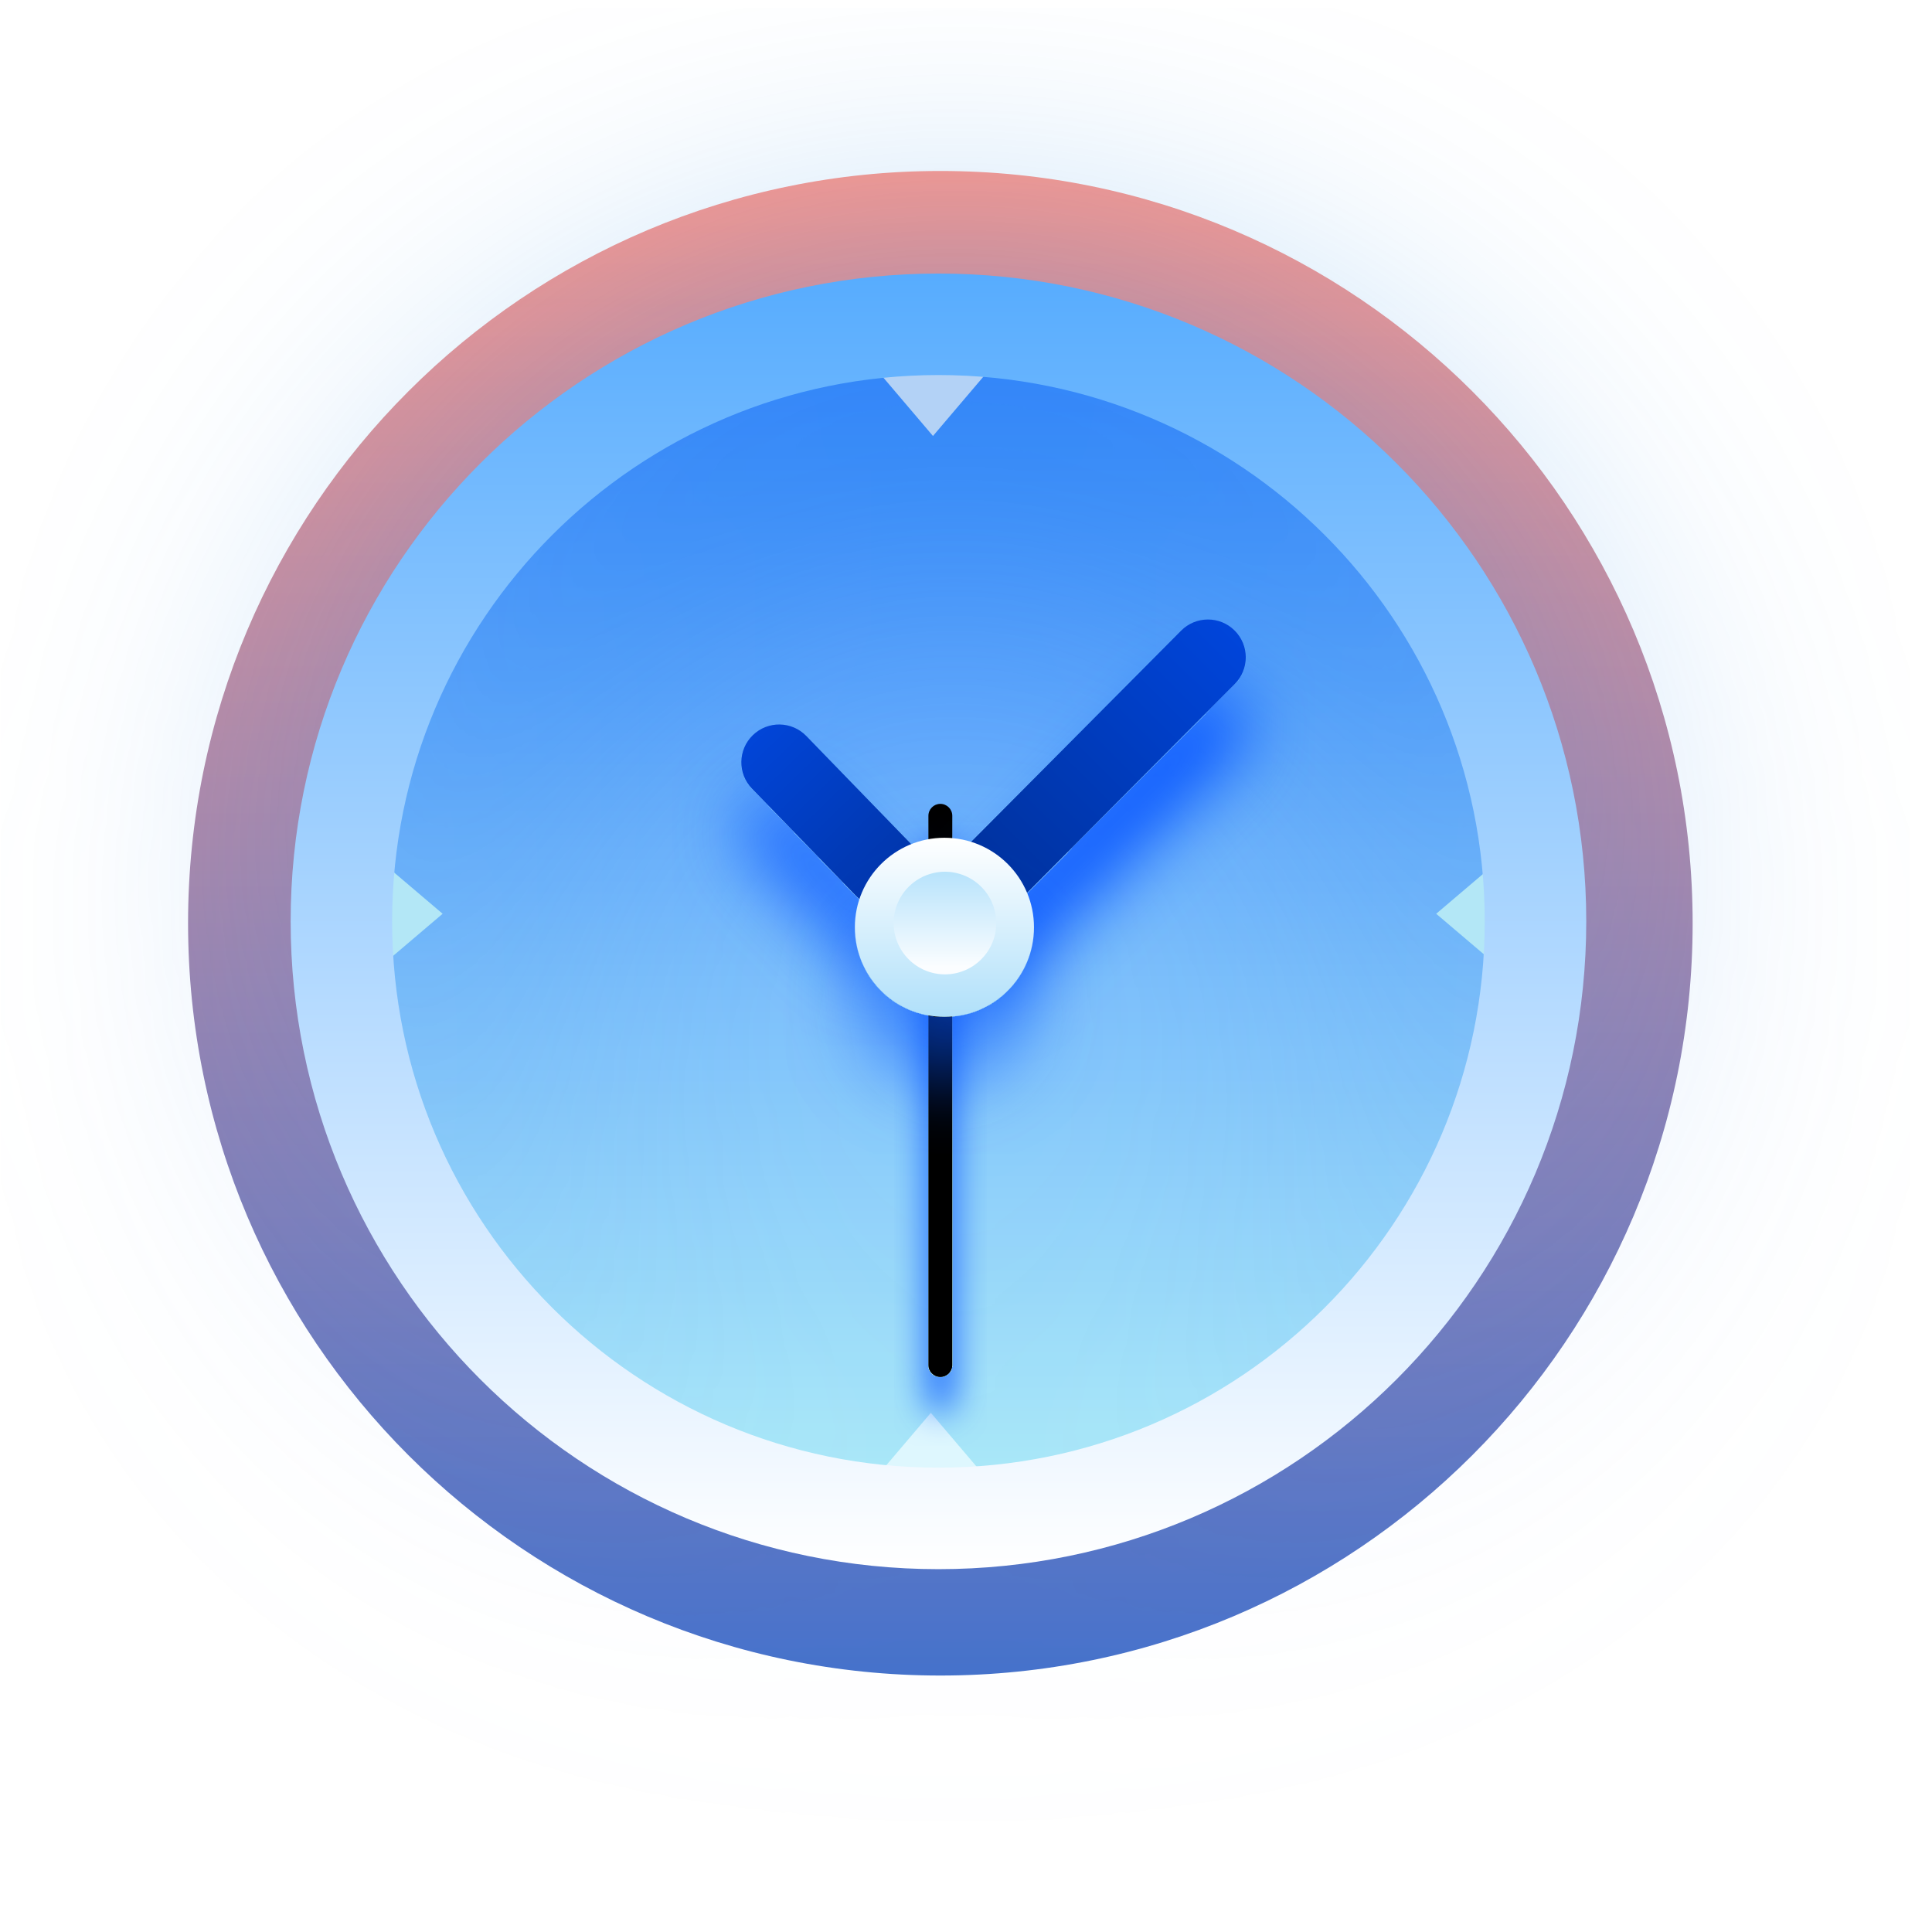
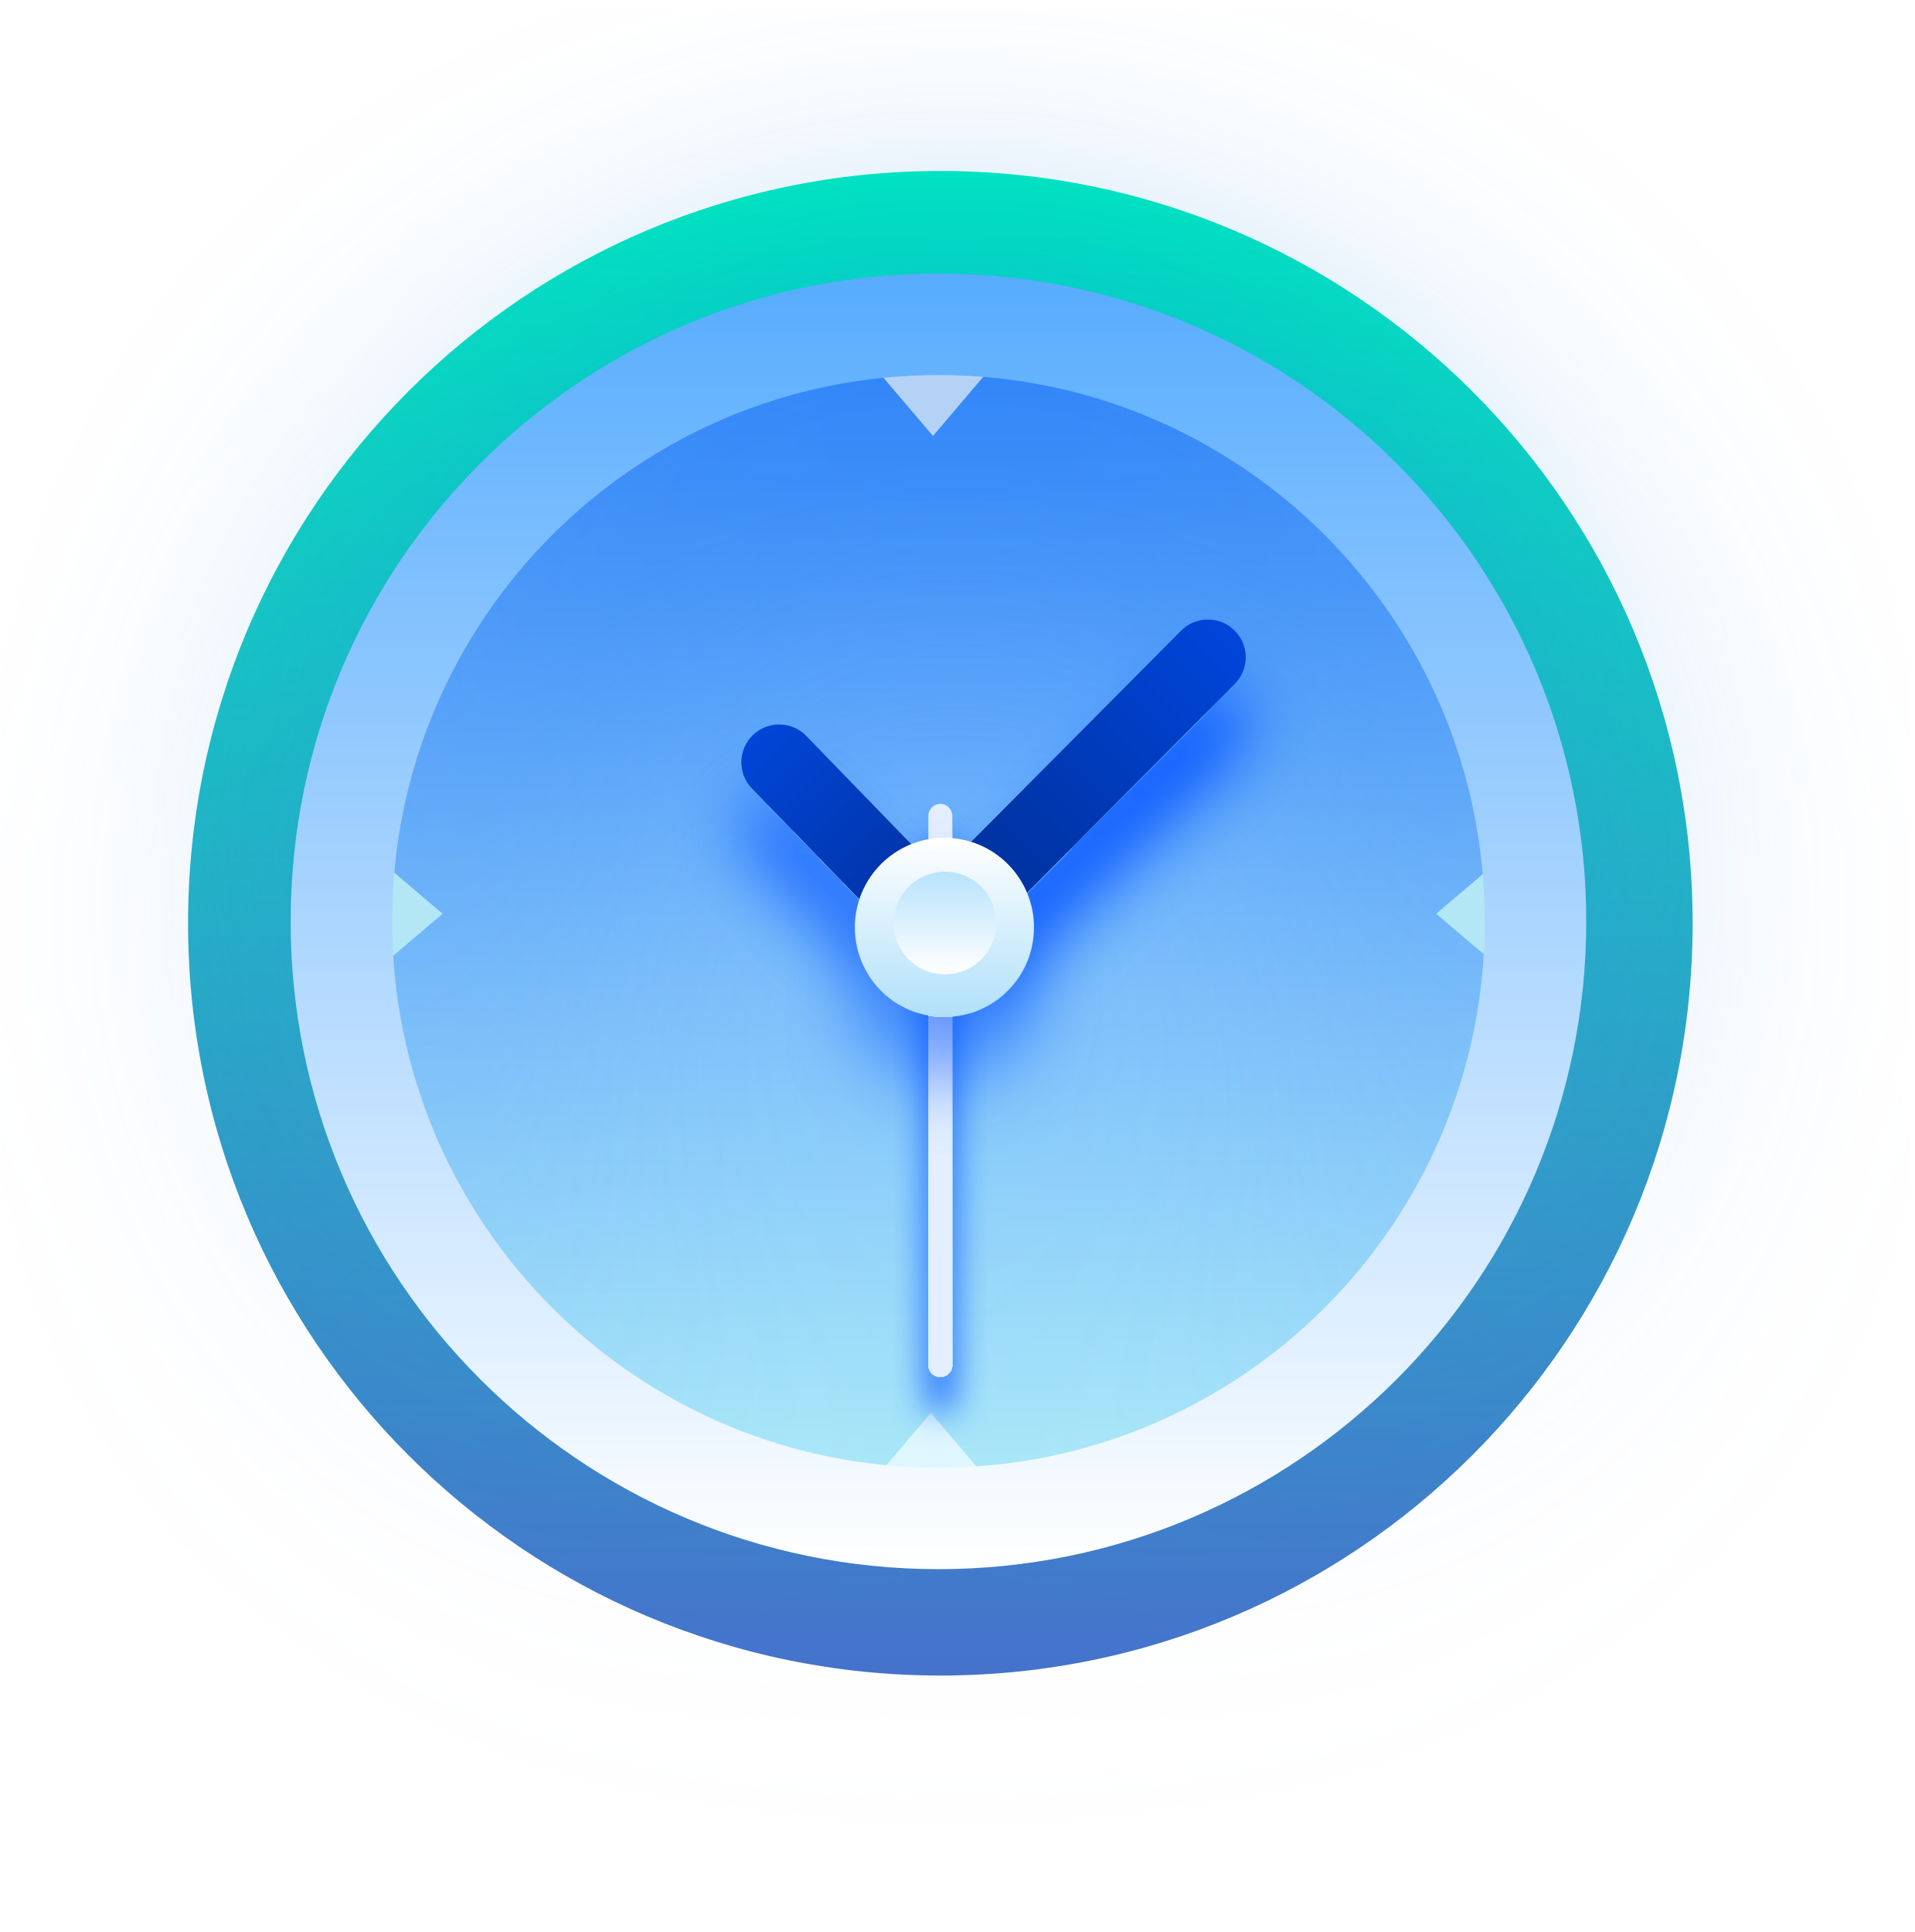
<svg xmlns="http://www.w3.org/2000/svg" width="112" height="113" viewBox="0 0 112 113" fill="none">
  <circle cx="55" cy="54" r="44" fill="url(#paint0_linear_29_96558)" />
  <path d="M88 54C88 72.225 73.225 87 55 87C36.775 87 22 72.225 22 54C22 35.775 36.775 21 55 21C73.225 21 88 35.775 88 54Z" fill="url(#paint1_linear_29_96558)" />
  <g filter="url(#filter0_f_29_96558)">
    <path fill-rule="evenodd" clip-rule="evenodd" d="M55.874 92.064C75.642 92.064 91.667 76.038 91.667 56.27C91.667 36.502 75.642 20.477 55.874 20.477C36.105 20.477 20.08 36.502 20.08 56.27C20.08 76.038 36.105 92.064 55.874 92.064ZM55.874 86.456C72.545 86.456 86.059 72.941 86.059 56.27C86.059 39.599 72.545 26.085 55.874 26.085C39.203 26.085 25.689 39.599 25.689 56.27C25.689 72.941 39.203 86.456 55.874 86.456Z" fill="url(#paint2_linear_29_96558)" />
  </g>
  <path d="M54.568 25.5L57.685 21.833H51.451L54.568 25.5Z" fill="#B3D2F6" />
  <path d="M54.444 82.635L57.561 86.301H51.327L54.444 82.635Z" fill="#DEF7FE" />
  <path d="M84 53.445L87.667 50.328L87.667 56.562L84 53.445Z" fill="#B3E7F6" />
  <path d="M25.889 53.445L22.222 50.328L22.222 56.562L25.889 53.445Z" fill="#B3E7F6" />
  <path fill-rule="evenodd" clip-rule="evenodd" d="M54.889 91.778C75.814 91.778 92.778 74.814 92.778 53.889C92.778 32.963 75.814 16 54.889 16C33.963 16 17 32.963 17 53.889C17 74.814 33.963 91.778 54.889 91.778ZM54.888 85.841C72.535 85.841 86.84 71.536 86.84 53.889C86.84 36.242 72.535 21.936 54.888 21.936C37.241 21.936 22.936 36.242 22.936 53.889C22.936 71.536 37.241 85.841 54.888 85.841Z" fill="url(#paint3_linear_29_96558)" />
  <g filter="url(#filter1_d_29_96558)">
-     <path d="M54.301 47.715C54.301 47.329 54.614 47.017 54.999 47.017C55.385 47.017 55.698 47.329 55.698 47.715V79.842C55.698 80.228 55.385 80.54 54.999 80.54C54.614 80.54 54.301 80.228 54.301 79.842V47.715Z" fill="black" />
+     <path d="M54.301 47.715C54.301 47.329 54.614 47.017 54.999 47.017C55.385 47.017 55.698 47.329 55.698 47.715V79.842C55.698 80.228 55.385 80.54 54.999 80.54C54.614 80.54 54.301 80.228 54.301 79.842V47.715Z" fill="#e3efff" />
  </g>
  <g filter="url(#filter2_d_29_96558)">
    <rect x="57.238" y="55.071" width="4.425" height="23.459" rx="2.212" transform="rotate(-135.16 57.2383 55.0713)" fill="url(#paint4_linear_29_96558)" />
  </g>
  <g filter="url(#filter3_d_29_96558)">
    <rect x="42.443" y="44.539" width="4.425" height="13.178" rx="2.212" transform="rotate(-44.1285 42.4434 44.5391)" fill="url(#paint5_linear_29_96558)" />
  </g>
  <g filter="url(#filter4_d_29_96558)">
    <circle cx="55.238" cy="54.238" r="5.238" fill="url(#paint6_linear_29_96558)" />
  </g>
  <path d="M58.269 53.988C58.269 55.645 56.925 56.988 55.269 56.988C53.612 56.988 52.269 55.645 52.269 53.988C52.269 52.331 53.612 50.988 55.269 50.988C56.925 50.988 58.269 52.331 58.269 53.988Z" fill="url(#paint7_linear_29_96558)" />
  <defs>
    <filter id="filter0_f_29_96558" x="0.08" y="0.477" width="111.587" height="111.587" filterUnits="userSpaceOnUse" color-interpolation-filters="sRGB">
      <feFlood flood-opacity="0" result="BackgroundImageFix" />
      <feBlend mode="normal" in="SourceGraphic" in2="BackgroundImageFix" result="shape" />
      <feGaussianBlur stdDeviation="10" result="effect1_foregroundBlur_29_96558" />
    </filter>
    <filter id="filter1_d_29_96558" x="52.301" y="47.017" width="5.396" height="37.523" filterUnits="userSpaceOnUse" color-interpolation-filters="sRGB">
      <feFlood flood-opacity="0" result="BackgroundImageFix" />
      <feColorMatrix in="SourceAlpha" type="matrix" values="0 0 0 0 0 0 0 0 0 0 0 0 0 0 0 0 0 0 127 0" result="hardAlpha" />
      <feOffset dy="2" />
      <feGaussianBlur stdDeviation="1" />
      <feComposite in2="hardAlpha" operator="out" />
      <feColorMatrix type="matrix" values="0 0 0 0 0.024 0 0 0 0 0.333 0 0 0 0 1 0 0 0 1 0" />
      <feBlend mode="normal" in2="BackgroundImageFix" result="effect1_dropShadow_29_96558" />
      <feBlend mode="normal" in="SourceGraphic" in2="effect1_dropShadow_29_96558" result="shape" />
    </filter>
    <filter id="filter2_d_29_96558" x="51.017" y="36.233" width="25.847" height="25.922" filterUnits="userSpaceOnUse" color-interpolation-filters="sRGB">
      <feFlood flood-opacity="0" result="BackgroundImageFix" />
      <feColorMatrix in="SourceAlpha" type="matrix" values="0 0 0 0 0 0 0 0 0 0 0 0 0 0 0 0 0 0 127 0" result="hardAlpha" />
      <feOffset dy="4" />
      <feGaussianBlur stdDeviation="2" />
      <feComposite in2="hardAlpha" operator="out" />
      <feColorMatrix type="matrix" values="0 0 0 0 0.025 0 0 0 0 0.332 0 0 0 0 1 0 0 0 1 0" />
      <feBlend mode="normal" in2="BackgroundImageFix" result="effect1_dropShadow_29_96558" />
      <feBlend mode="normal" in="SourceGraphic" in2="effect1_dropShadow_29_96558" result="shape" />
    </filter>
    <filter id="filter3_d_29_96558" x="39.359" y="42.374" width="18.52" height="18.708" filterUnits="userSpaceOnUse" color-interpolation-filters="sRGB">
      <feFlood flood-opacity="0" result="BackgroundImageFix" />
      <feColorMatrix in="SourceAlpha" type="matrix" values="0 0 0 0 0 0 0 0 0 0 0 0 0 0 0 0 0 0 127 0" result="hardAlpha" />
      <feOffset dy="4" />
      <feGaussianBlur stdDeviation="2" />
      <feComposite in2="hardAlpha" operator="out" />
      <feColorMatrix type="matrix" values="0 0 0 0 0.024 0 0 0 0 0.333 0 0 0 0 1 0 0 0 0.75 0" />
      <feBlend mode="normal" in2="BackgroundImageFix" result="effect1_dropShadow_29_96558" />
      <feBlend mode="normal" in="SourceGraphic" in2="effect1_dropShadow_29_96558" result="shape" />
    </filter>
    <filter id="filter4_d_29_96558" x="46" y="49" width="18.477" height="18.477" filterUnits="userSpaceOnUse" color-interpolation-filters="sRGB">
      <feFlood flood-opacity="0" result="BackgroundImageFix" />
      <feColorMatrix in="SourceAlpha" type="matrix" values="0 0 0 0 0 0 0 0 0 0 0 0 0 0 0 0 0 0 127 0" result="hardAlpha" />
      <feOffset dy="4" />
      <feGaussianBlur stdDeviation="2" />
      <feComposite in2="hardAlpha" operator="out" />
      <feColorMatrix type="matrix" values="0 0 0 0 0.024 0 0 0 0 0.333 0 0 0 0 1 0 0 0 0.5 0" />
      <feBlend mode="normal" in2="BackgroundImageFix" result="effect1_dropShadow_29_96558" />
      <feBlend mode="normal" in="SourceGraphic" in2="effect1_dropShadow_29_96558" result="shape" />
    </filter>
    <linearGradient id="paint0_linear_29_96558" x1="55" y1="10" x2="55" y2="98" gradientUnits="userSpaceOnUse">
-       <stop stop-color="#ff9a8e" />
+       <stop stop-color="#00ECBE" />
      <stop offset="1" stop-color="#4571CB" />
    </linearGradient>
    <linearGradient id="paint1_linear_29_96558" x1="55.008" y1="21" x2="55.008" y2="87" gradientUnits="userSpaceOnUse">
      <stop stop-color="#418AFF" />
      <stop offset="1" stop-color="#ACEAF8" />
    </linearGradient>
    <linearGradient id="paint2_linear_29_96558" x1="55.874" y1="20.477" x2="55.874" y2="92.064" gradientUnits="userSpaceOnUse">
      <stop offset="0.088" stop-color="#0075E1" />
      <stop offset="1" stop-color="#A4BFFB" stop-opacity="0" />
    </linearGradient>
    <linearGradient id="paint3_linear_29_96558" x1="54.889" y1="16" x2="54.889" y2="91.778" gradientUnits="userSpaceOnUse">
      <stop stop-color="#57ACFE" />
      <stop offset="1" stop-color="white" />
    </linearGradient>
    <linearGradient id="paint4_linear_29_96558" x1="59.451" y1="55.071" x2="59.451" y2="78.53" gradientUnits="userSpaceOnUse">
      <stop stop-color="#002F95" />
      <stop offset="1" stop-color="#0045DB" />
    </linearGradient>
    <linearGradient id="paint5_linear_29_96558" x1="44.656" y1="44.539" x2="44.656" y2="57.718" gradientUnits="userSpaceOnUse">
      <stop stop-color="#0145D8" />
      <stop offset="1" stop-color="#0134A5" />
    </linearGradient>
    <linearGradient id="paint6_linear_29_96558" x1="55.238" y1="49" x2="55.238" y2="59.476" gradientUnits="userSpaceOnUse">
      <stop stop-color="white" />
      <stop offset="1" stop-color="#B0E0FA" />
    </linearGradient>
    <linearGradient id="paint7_linear_29_96558" x1="54.241" y1="50.557" x2="54.241" y2="56.557" gradientUnits="userSpaceOnUse">
      <stop stop-color="#B2E1FB" />
      <stop offset="1" stop-color="#FBFDFF" />
    </linearGradient>
  </defs>
</svg>
